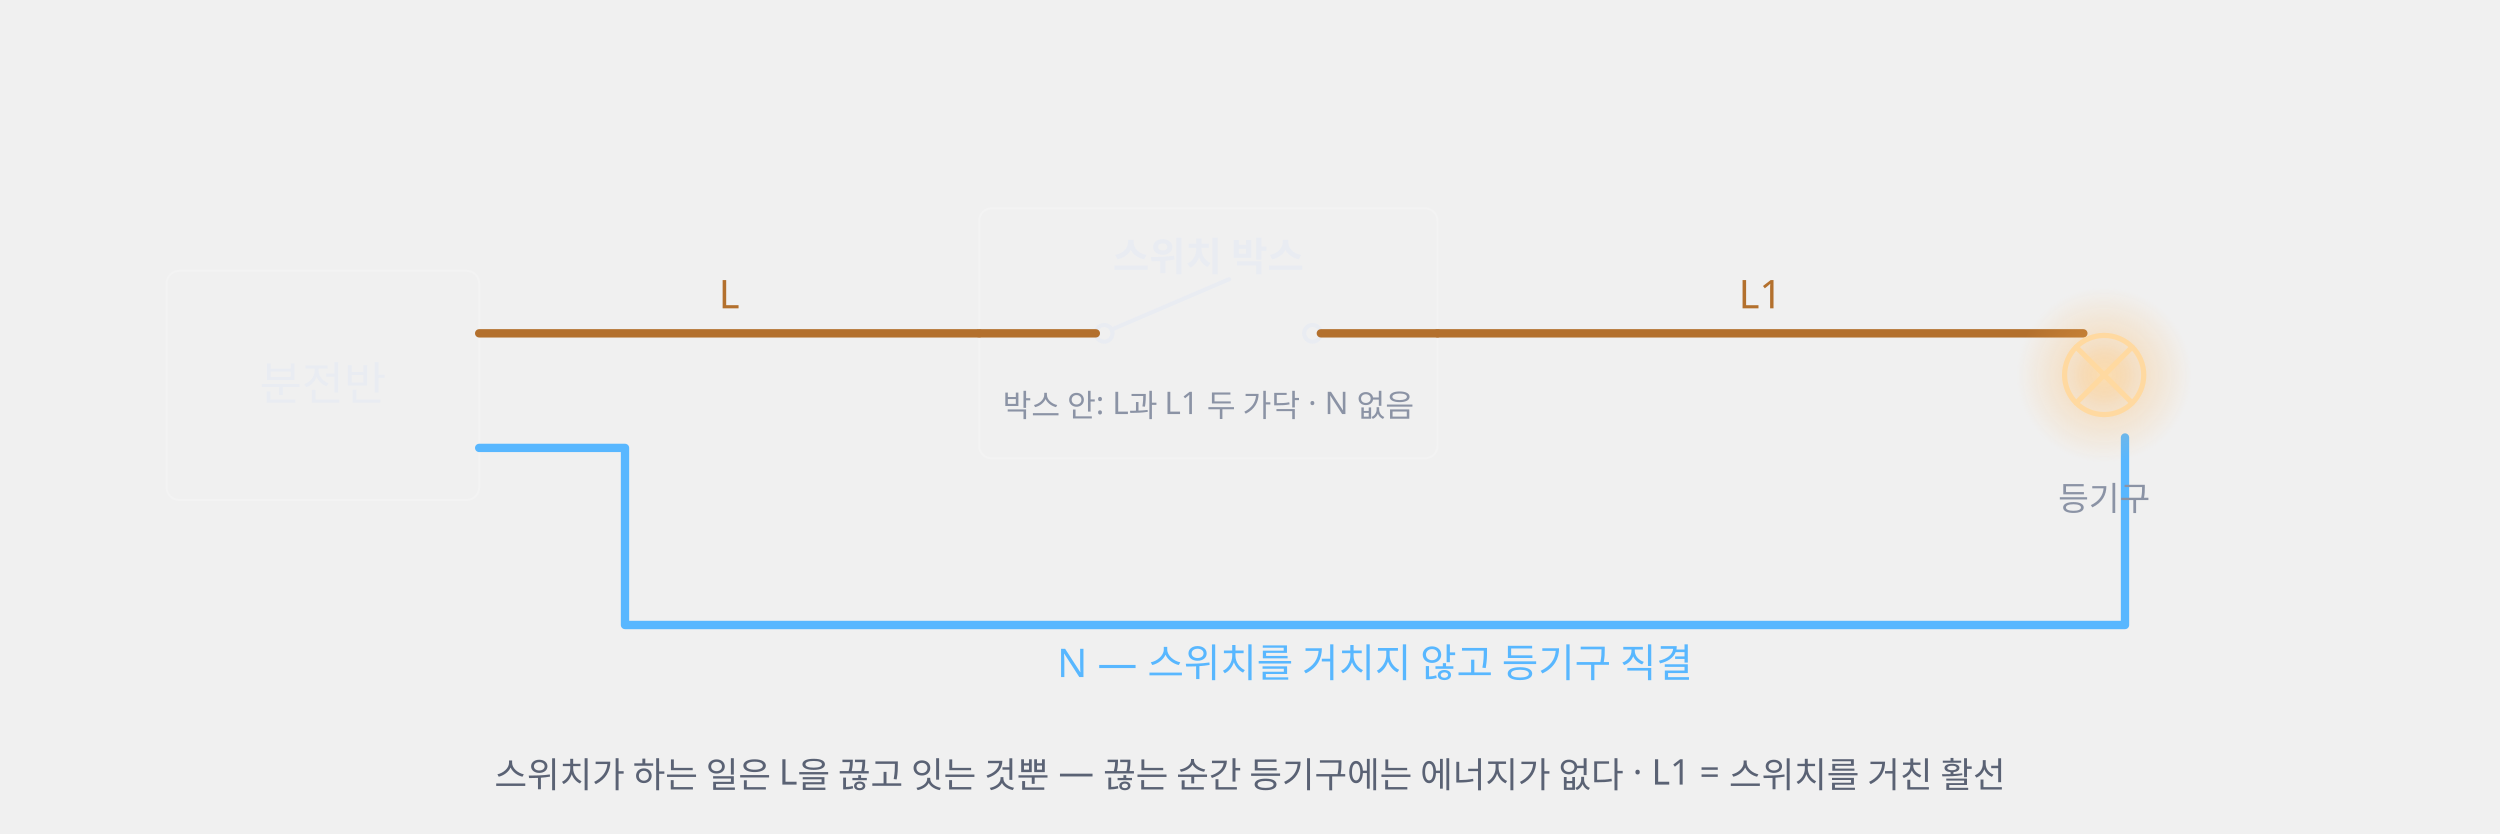
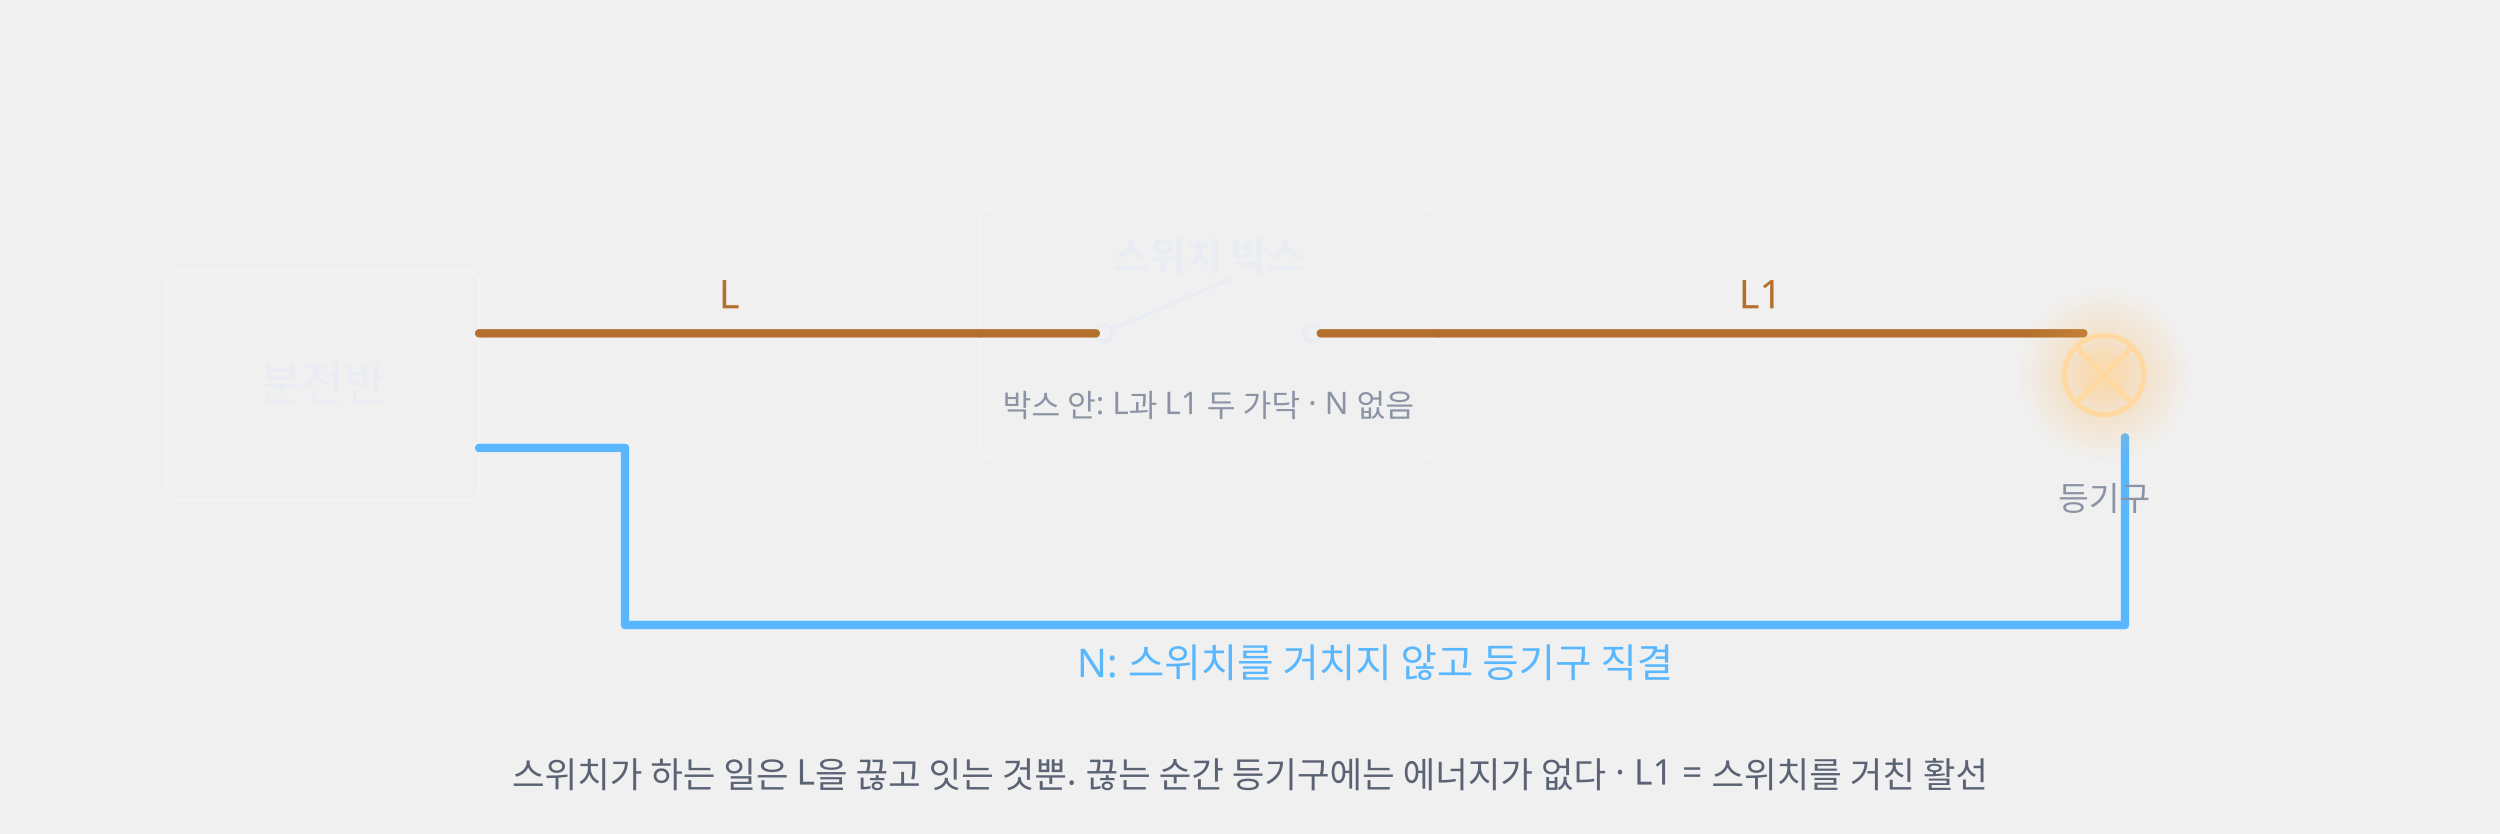
<svg xmlns="http://www.w3.org/2000/svg" viewBox="0 0 1200 400" font-family="Pretendard, Apple SD Gothic Neo, sans-serif">
  <defs>
    <radialGradient id="lampGlowPS" cx="50%" cy="50%" r="50%">
      <stop offset="0%" stop-color="#ffd9a0" stop-opacity="0.75" />
      <stop offset="35%" stop-color="#ffb454" stop-opacity="0.28" />
      <stop offset="100%" stop-color="#ffb454" stop-opacity="0" />
    </radialGradient>
  </defs>
  <rect x="80" y="130" width="150" height="110" rx="6" fill="#ffffff" fill-opacity="0.03" stroke="#ffffff" stroke-opacity="0.18" stroke-width="1" />
  <text x="155" y="192" fill="#e9ecf2" font-size="22" text-anchor="middle">분전반</text>
  <line x1="230" y1="160" x2="470" y2="160" stroke="#b3702d" stroke-width="4" stroke-linecap="round" />
  <text x="350" y="148" fill="#b3702d" font-size="19" text-anchor="middle">L</text>
  <rect x="470" y="100" width="220" height="120" rx="6" fill="#ffffff" fill-opacity="0.03" stroke="#ffffff" stroke-opacity="0.18" stroke-width="1" />
  <text x="580" y="130" fill="#e9ecf2" font-size="19" font-weight="600" text-anchor="middle">스위치 박스</text>
  <circle cx="530" cy="160" r="4" fill="none" stroke="#e9ecf2" stroke-width="2" />
  <line x1="534" y1="158" x2="590" y2="134" stroke="#e9ecf2" stroke-width="2" stroke-linecap="round" />
  <circle cx="630" cy="160" r="4" fill="none" stroke="#e9ecf2" stroke-width="2" />
  <line x1="470" y1="160" x2="526" y2="160" stroke="#b3702d" stroke-width="4" stroke-linecap="round" />
  <line x1="634" y1="160" x2="690" y2="160" stroke="#b3702d" stroke-width="4" stroke-linecap="round" />
  <text x="580" y="200" fill="#8b93a5" font-size="15" text-anchor="middle">박스 안: L과 L1 두 가닥 · N 없음</text>
  <line x1="690" y1="160" x2="1000" y2="160" stroke="#b3702d" stroke-width="4" stroke-linecap="round" />
  <text x="845" y="148" fill="#b3702d" font-size="19" text-anchor="middle">L1</text>
  <polyline points="230,215 300,215 300,300 1020,300 1020,210" fill="none" stroke="#58b7ff" stroke-width="4" stroke-linecap="round" stroke-linejoin="round" />
-   <text x="660" y="325" fill="#58b7ff" font-size="19" text-anchor="middle">N — 스위치를 거치지 않고 등기구 직결</text>
+   <text x="660" y="325" fill="#58b7ff" font-size="19" text-anchor="middle">N: 스위치를 거치지 않고 등기구 직결</text>
  <circle cx="1010" cy="180" r="42" fill="url(#lampGlowPS)" />
  <circle cx="1010" cy="180" r="19" fill="none" stroke="#ffd9a0" stroke-width="2.5" />
  <line x1="996.6" y1="166.6" x2="1023.4" y2="193.4" stroke="#ffd9a0" stroke-width="2.5" stroke-linecap="round" />
  <line x1="1023.4" y1="166.6" x2="996.6" y2="193.4" stroke="#ffd9a0" stroke-width="2.5" stroke-linecap="round" />
  <text x="1010" y="245" fill="#8b93a5" font-size="16" text-anchor="middle">등기구</text>
-   <text x="600" y="378" fill="#5a6274" font-size="17" text-anchor="middle">스위치가 하는 일은 L을 끊고 잇는 것뿐 — 끊는 순간 등기구에는 에너지가 없다 · L1 = 스위치를 거친 활선</text>
+   <text x="600" y="378" fill="#5a6274" font-size="17" text-anchor="middle">스위치가 하는 일은 L을 끊고 잇는 것뿐. 끊는 순간 등기구에는 에너지가 없다 · L1 = 스위치를 거친 활선</text>
</svg>
